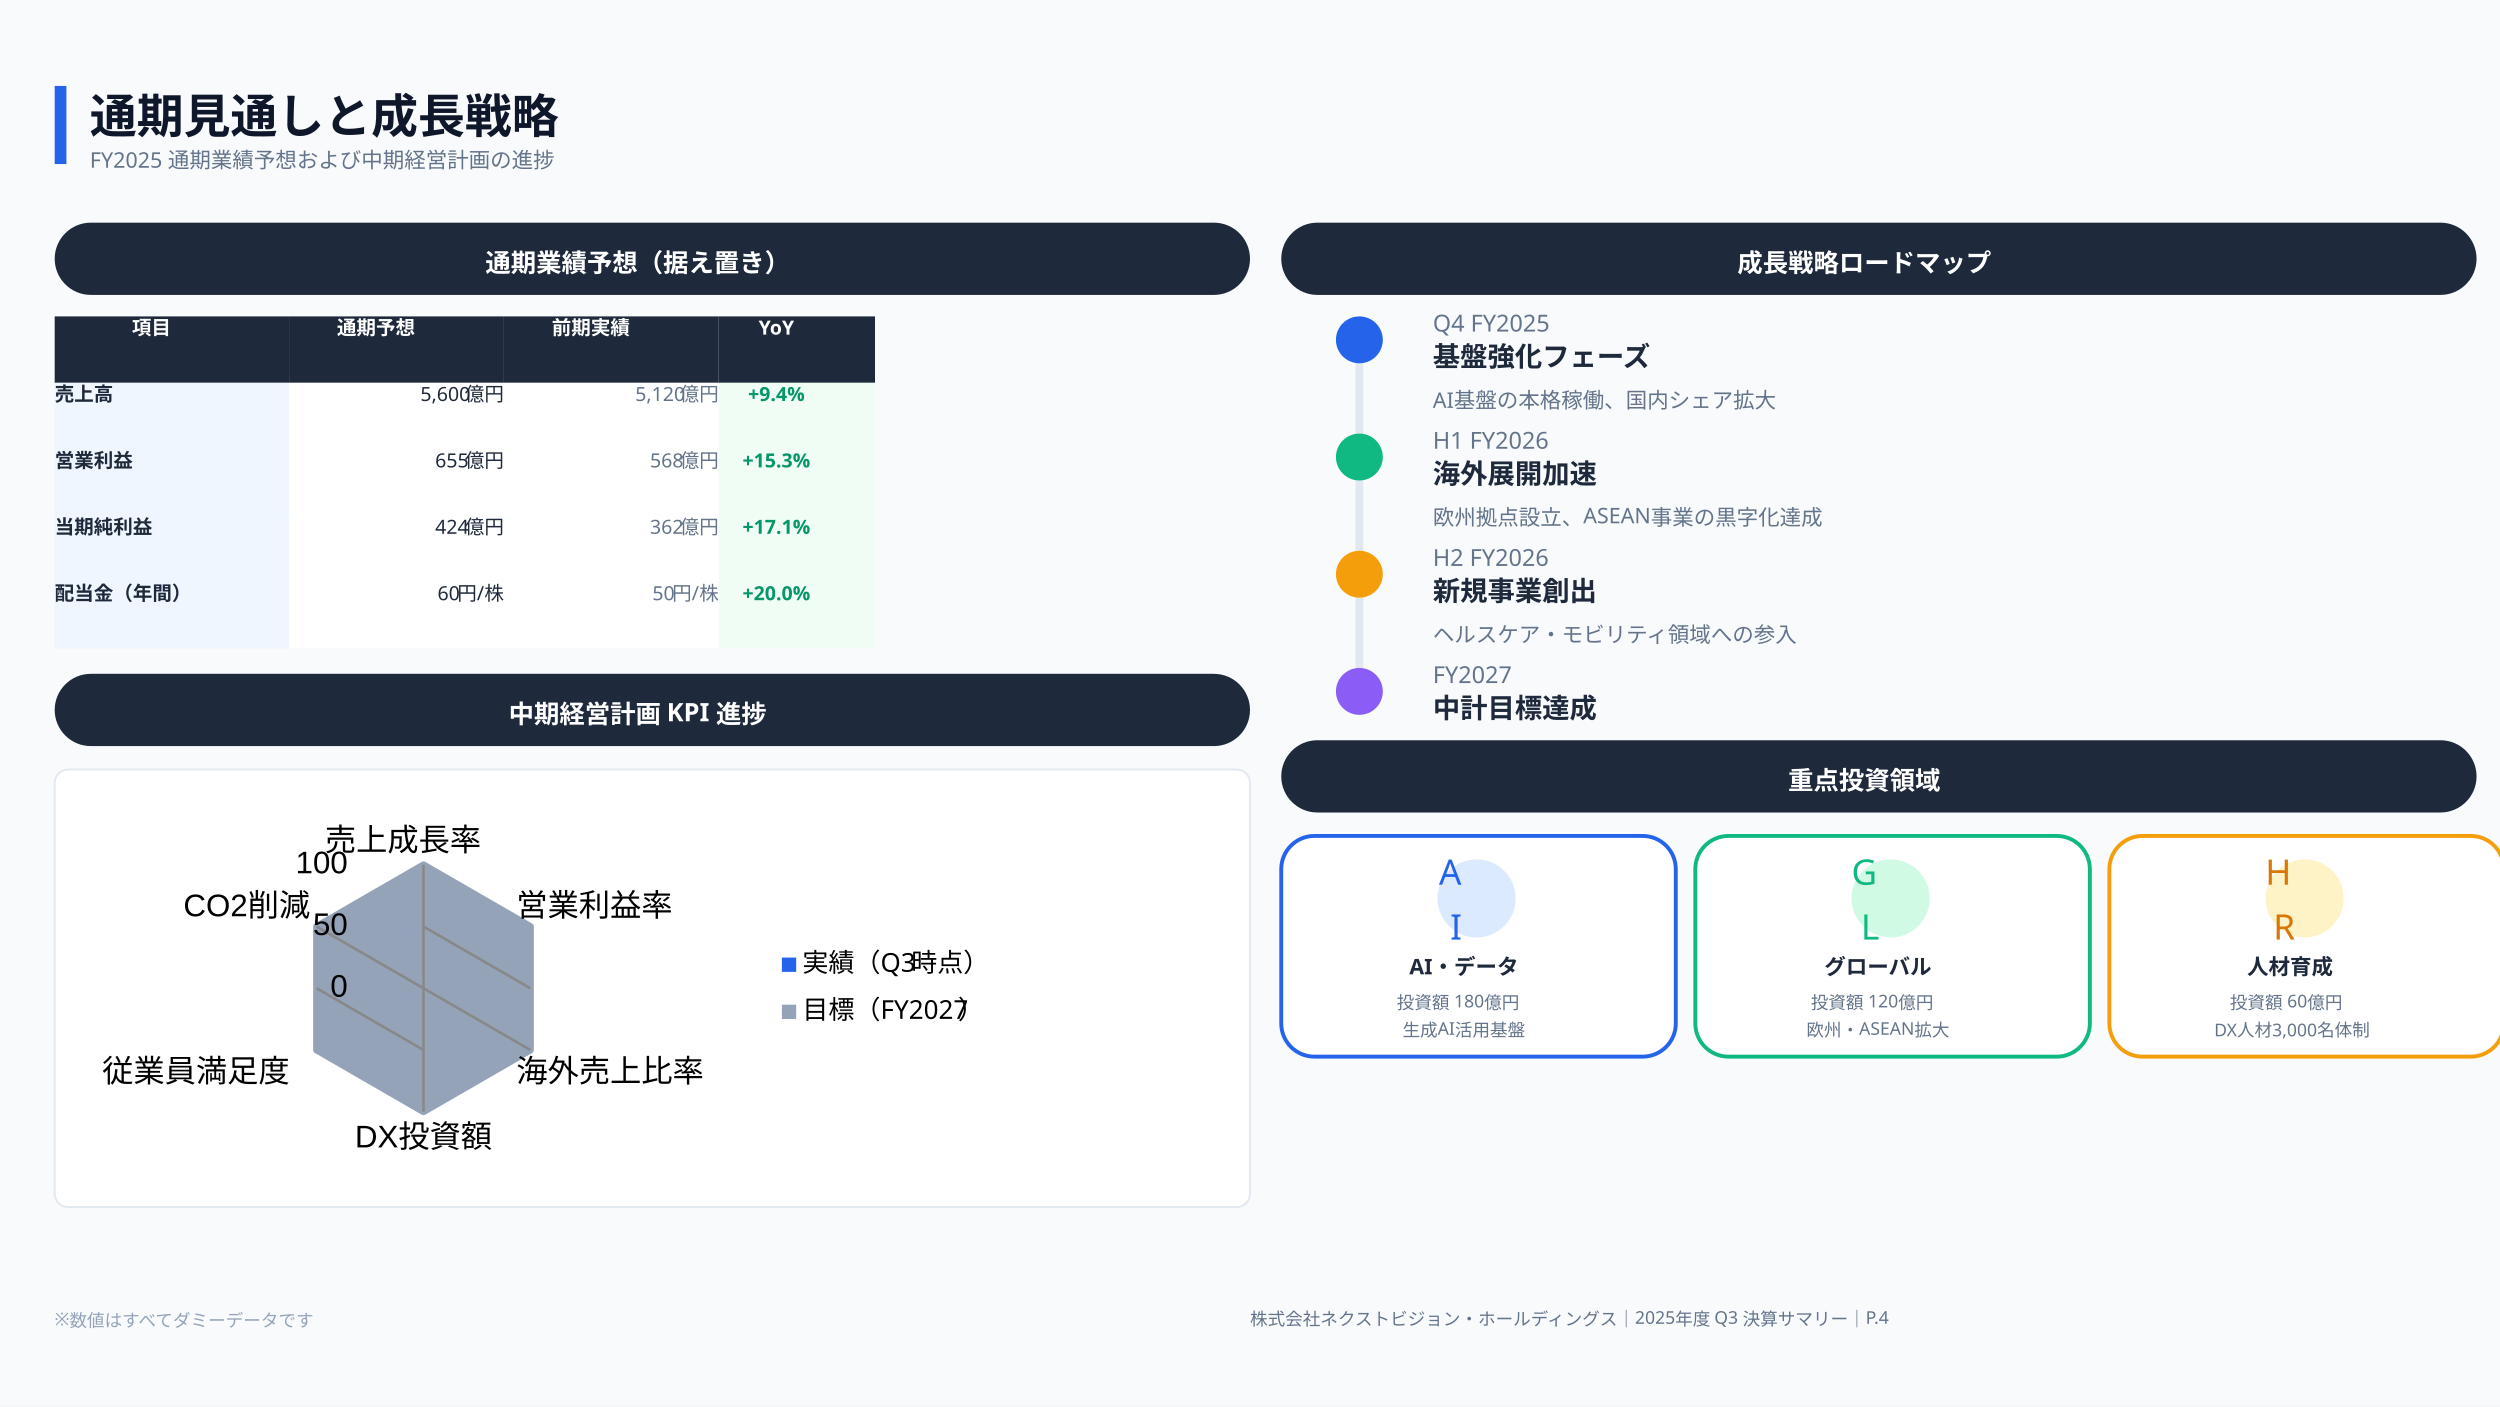
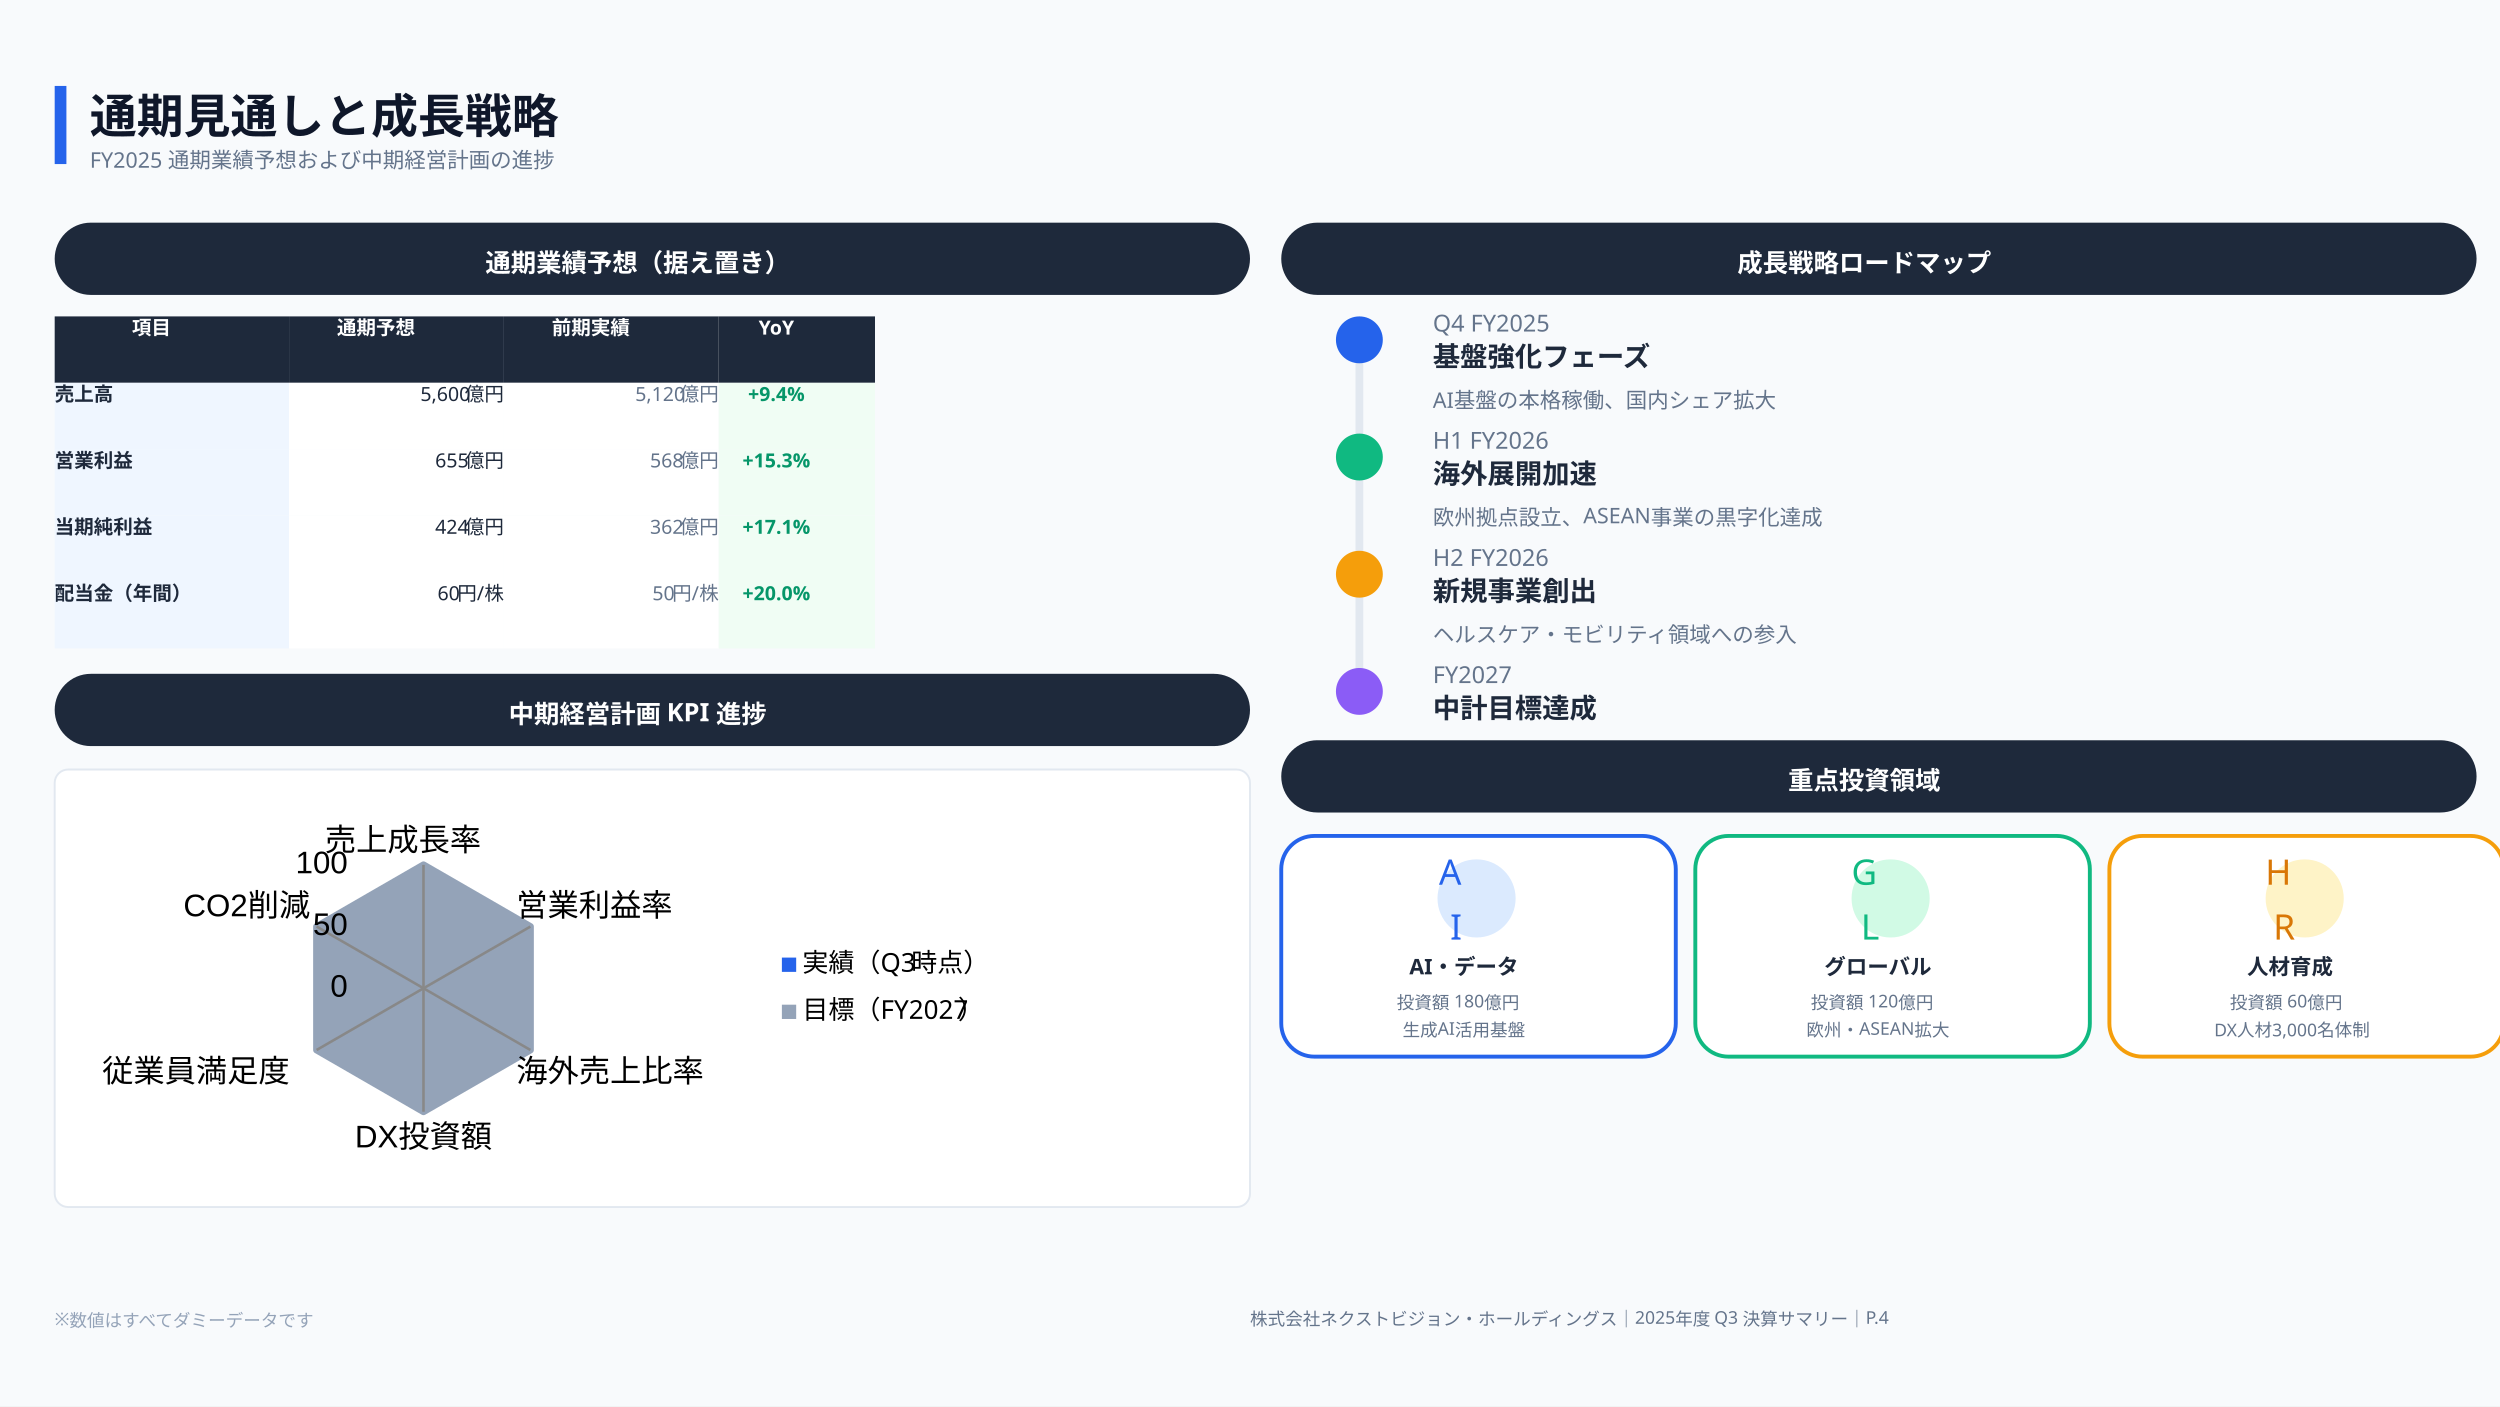
<svg xmlns="http://www.w3.org/2000/svg" viewBox="0 0 1280 720" width="1280" height="720">
  <rect width="1280" height="720" fill="#f8fafc" />
  <g role="img" aria-label="Shape 0" data-pptx-id="259.2" data-pptx-path="0" transform="translate(28, 44)">
    <rect fill="#2563eb" stroke-width="1.333" stroke="none" width="6" height="40" />
  </g>
  <g role="img" aria-label="Text 1" data-pptx-id="259.3" data-pptx-path="1" transform="translate(46, 40)">
    <rect fill="none" stroke-width="1.333" stroke="none" width="1206" height="32" />
    <text x="0" y="28.08" xml:space="preserve">
      <tspan x="0" dy="0" text-anchor="start" font-size="24" font-family="'Noto Sans JP', sans-serif" font-weight="bold" fill="#0f172a">通期見通しと成長戦略</tspan>
    </text>
  </g>
  <g role="img" aria-label="Text 2" data-pptx-id="259.4" data-pptx-path="2" transform="translate(46, 73)">
    <rect fill="none" stroke-width="1.333" stroke="none" width="1206" height="15" />
    <text x="0" y="12.87" xml:space="preserve">
      <tspan x="0" dy="0" text-anchor="start" font-size="11" font-family="'Noto Sans JP', sans-serif" fill="#64748b">FY2025 通期業績予想および中期経営計画の進捗</tspan>
    </text>
  </g>
  <g role="img" aria-label="Shape 3" data-pptx-id="259.5" data-pptx-path="3" transform="translate(28, 114)">
    <rect fill="#1e293b" stroke-width="1.333" stroke="none" width="612" height="37" rx="18.5" ry="18.5" />
  </g>
  <g role="img" aria-label="Text 4" data-pptx-id="259.6" data-pptx-path="4" transform="translate(38, 124)">
    <rect fill="none" stroke-width="1.333" stroke="none" width="592" height="18" />
    <text x="0" y="15.21" xml:space="preserve">
      <tspan x="296" dy="0" text-anchor="middle" font-size="13" font-family="'Noto Sans JP', sans-serif" font-weight="bold" fill="#ffffff">通期業績予想（据え置き）</tspan>
    </text>
  </g>
  <g role="img" aria-label="Table 0" data-pptx-id="259.5" data-pptx-path="5" transform="translate(28, 162)">
    <rect x="0" y="0" width="120" height="34" fill="#1e293b" />
    <g transform="translate(0, 0)">
      <text x="0" y="9.314" xml:space="preserve">
        <tspan x="60" dy="0" text-anchor="middle" font-size="10" font-family="游ゴシック, 'Noto Sans JP', Calibri, Carlito, sans-serif" font-weight="bold" fill="#ffffff">項目</tspan>
      </text>
    </g>
    <rect x="120" y="0" width="110" height="34" fill="#1e293b" />
    <g transform="translate(120, 0)">
      <text x="0" y="9.314" xml:space="preserve">
        <tspan x="55" dy="0" text-anchor="middle" font-size="10" font-family="游ゴシック, 'Noto Sans JP', Calibri, Carlito, sans-serif" font-weight="bold" fill="#ffffff">通期予想</tspan>
      </text>
    </g>
    <rect x="230" y="0" width="110" height="34" fill="#1e293b" />
    <g transform="translate(230, 0)">
      <text x="0" y="9.314" xml:space="preserve">
        <tspan x="55" dy="0" text-anchor="middle" font-size="10" font-family="游ゴシック, 'Noto Sans JP', Calibri, Carlito, sans-serif" font-weight="bold" fill="#ffffff">前期実績</tspan>
      </text>
    </g>
    <rect x="340" y="0" width="80" height="34" fill="#1e293b" />
    <g transform="translate(340, 0)">
      <text x="0" y="9.314" xml:space="preserve">
        <tspan x="40" dy="0" text-anchor="middle" font-size="10" font-family="Calibri, Carlito, 游ゴシック, 'Noto Sans JP', sans-serif" font-weight="bold" fill="#ffffff">YoY</tspan>
      </text>
    </g>
    <rect x="0" y="34" width="120" height="34" fill="#eff6ff" />
    <g transform="translate(0, 34)">
      <text x="0" y="9.314" xml:space="preserve">
        <tspan x="0" dy="0" text-anchor="start" font-size="10" font-family="游ゴシック, 'Noto Sans JP', Calibri, Carlito, sans-serif" font-weight="bold" fill="#1e293b">売上高</tspan>
      </text>
    </g>
    <rect x="120" y="34" width="110" height="34" fill="#ffffff" />
    <g transform="translate(120, 34)">
      <text x="0" y="9.314" xml:space="preserve">
        <tspan x="67.231" dy="0" text-anchor="start" font-size="10" font-family="Calibri, Carlito, 游ゴシック, 'Noto Sans JP', sans-serif" fill="#1e293b">5,600</tspan>
        <tspan x="90" text-anchor="start" font-size="10" font-family="游ゴシック, 'Noto Sans JP', Calibri, Carlito, sans-serif" fill="#1e293b">億円</tspan>
      </text>
    </g>
    <rect x="230" y="34" width="110" height="34" fill="#ffffff" />
    <g transform="translate(230, 34)">
      <text x="0" y="9.314" xml:space="preserve">
        <tspan x="67.231" dy="0" text-anchor="start" font-size="10" font-family="Calibri, Carlito, 游ゴシック, 'Noto Sans JP', sans-serif" fill="#64748b">5,120</tspan>
        <tspan x="90" text-anchor="start" font-size="10" font-family="游ゴシック, 'Noto Sans JP', Calibri, Carlito, sans-serif" fill="#64748b">億円</tspan>
      </text>
    </g>
    <rect x="340" y="34" width="80" height="34" fill="#f0fdf4" />
    <g transform="translate(340, 34)">
      <text x="0" y="9.314" xml:space="preserve">
        <tspan x="40" dy="0" text-anchor="middle" font-size="10" font-family="Calibri, Carlito, 游ゴシック, 'Noto Sans JP', sans-serif" font-weight="bold" fill="#059669">+9.4%</tspan>
      </text>
    </g>
    <rect x="0" y="68" width="120" height="34" fill="#eff6ff" />
    <g transform="translate(0, 68)">
      <text x="0" y="9.314" xml:space="preserve">
        <tspan x="0" dy="0" text-anchor="start" font-size="10" font-family="游ゴシック, 'Noto Sans JP', Calibri, Carlito, sans-serif" font-weight="bold" fill="#1e293b">営業利益</tspan>
      </text>
    </g>
    <rect x="120" y="68" width="110" height="34" fill="#ffffff" />
    <g transform="translate(120, 68)">
      <text x="0" y="9.314" xml:space="preserve">
        <tspan x="74.795" dy="0" text-anchor="start" font-size="10" font-family="Calibri, Carlito, 游ゴシック, 'Noto Sans JP', sans-serif" fill="#1e293b">655</tspan>
        <tspan x="90" text-anchor="start" font-size="10" font-family="游ゴシック, 'Noto Sans JP', Calibri, Carlito, sans-serif" fill="#1e293b">億円</tspan>
      </text>
    </g>
    <rect x="230" y="68" width="110" height="34" fill="#ffffff" />
    <g transform="translate(230, 68)">
      <text x="0" y="9.314" xml:space="preserve">
        <tspan x="74.795" dy="0" text-anchor="start" font-size="10" font-family="Calibri, Carlito, 游ゴシック, 'Noto Sans JP', sans-serif" fill="#64748b">568</tspan>
        <tspan x="90" text-anchor="start" font-size="10" font-family="游ゴシック, 'Noto Sans JP', Calibri, Carlito, sans-serif" fill="#64748b">億円</tspan>
      </text>
    </g>
    <rect x="340" y="68" width="80" height="34" fill="#f0fdf4" />
    <g transform="translate(340, 68)">
      <text x="0" y="9.314" xml:space="preserve">
        <tspan x="40" dy="0" text-anchor="middle" font-size="10" font-family="Calibri, Carlito, 游ゴシック, 'Noto Sans JP', sans-serif" font-weight="bold" fill="#059669">+15.3%</tspan>
      </text>
    </g>
    <rect x="0" y="102" width="120" height="34" fill="#eff6ff" />
    <g transform="translate(0, 102)">
      <text x="0" y="9.314" xml:space="preserve">
        <tspan x="0" dy="0" text-anchor="start" font-size="10" font-family="游ゴシック, 'Noto Sans JP', Calibri, Carlito, sans-serif" font-weight="bold" fill="#1e293b">当期純利益</tspan>
      </text>
    </g>
    <rect x="120" y="102" width="110" height="34" fill="#ffffff" />
    <g transform="translate(120, 102)">
      <text x="0" y="9.314" xml:space="preserve">
        <tspan x="74.795" dy="0" text-anchor="start" font-size="10" font-family="Calibri, Carlito, 游ゴシック, 'Noto Sans JP', sans-serif" fill="#1e293b">424</tspan>
        <tspan x="90" text-anchor="start" font-size="10" font-family="游ゴシック, 'Noto Sans JP', Calibri, Carlito, sans-serif" fill="#1e293b">億円</tspan>
      </text>
    </g>
    <rect x="230" y="102" width="110" height="34" fill="#ffffff" />
    <g transform="translate(230, 102)">
      <text x="0" y="9.314" xml:space="preserve">
        <tspan x="74.795" dy="0" text-anchor="start" font-size="10" font-family="Calibri, Carlito, 游ゴシック, 'Noto Sans JP', sans-serif" fill="#64748b">362</tspan>
        <tspan x="90" text-anchor="start" font-size="10" font-family="游ゴシック, 'Noto Sans JP', Calibri, Carlito, sans-serif" fill="#64748b">億円</tspan>
      </text>
    </g>
    <rect x="340" y="102" width="80" height="34" fill="#f0fdf4" />
    <g transform="translate(340, 102)">
      <text x="0" y="9.314" xml:space="preserve">
        <tspan x="40" dy="0" text-anchor="middle" font-size="10" font-family="Calibri, Carlito, 游ゴシック, 'Noto Sans JP', sans-serif" font-weight="bold" fill="#059669">+17.1%</tspan>
      </text>
    </g>
    <rect x="0" y="136" width="120" height="34" fill="#eff6ff" />
    <g transform="translate(0, 136)">
      <text x="0" y="9.314" xml:space="preserve">
        <tspan x="0" dy="0" text-anchor="start" font-size="10" font-family="游ゴシック, 'Noto Sans JP', Calibri, Carlito, sans-serif" font-weight="bold" fill="#1e293b">配当金（年間）</tspan>
      </text>
    </g>
    <rect x="120" y="136" width="110" height="34" fill="#ffffff" />
    <g transform="translate(120, 136)">
      <text x="0" y="9.314" xml:space="preserve">
        <tspan x="76.001" dy="0" text-anchor="start" font-size="10" font-family="Calibri, Carlito, 游ゴシック, 'Noto Sans JP', sans-serif" fill="#1e293b">60</tspan>
        <tspan x="86.138" text-anchor="start" font-size="10" font-family="游ゴシック, 'Noto Sans JP', Calibri, Carlito, sans-serif" fill="#1e293b">円</tspan>
        <tspan x="96.138" text-anchor="start" font-size="10" font-family="Calibri, Carlito, 游ゴシック, 'Noto Sans JP', sans-serif" fill="#1e293b">/</tspan>
        <tspan x="100" text-anchor="start" font-size="10" font-family="游ゴシック, 'Noto Sans JP', Calibri, Carlito, sans-serif" fill="#1e293b">株</tspan>
      </text>
    </g>
    <rect x="230" y="136" width="110" height="34" fill="#ffffff" />
    <g transform="translate(230, 136)">
      <text x="0" y="9.314" xml:space="preserve">
        <tspan x="76.001" dy="0" text-anchor="start" font-size="10" font-family="Calibri, Carlito, 游ゴシック, 'Noto Sans JP', sans-serif" fill="#64748b">50</tspan>
        <tspan x="86.138" text-anchor="start" font-size="10" font-family="游ゴシック, 'Noto Sans JP', Calibri, Carlito, sans-serif" fill="#64748b">円</tspan>
        <tspan x="96.138" text-anchor="start" font-size="10" font-family="Calibri, Carlito, 游ゴシック, 'Noto Sans JP', sans-serif" fill="#64748b">/</tspan>
        <tspan x="100" text-anchor="start" font-size="10" font-family="游ゴシック, 'Noto Sans JP', Calibri, Carlito, sans-serif" fill="#64748b">株</tspan>
      </text>
    </g>
    <rect x="340" y="136" width="80" height="34" fill="#f0fdf4" />
    <g transform="translate(340, 136)">
      <text x="0" y="9.314" xml:space="preserve">
        <tspan x="40" dy="0" text-anchor="middle" font-size="10" font-family="Calibri, Carlito, 游ゴシック, 'Noto Sans JP', sans-serif" font-weight="bold" fill="#059669">+20.0%</tspan>
      </text>
    </g>
  </g>
  <g role="img" aria-label="Shape 5" data-pptx-id="259.8" data-pptx-path="6" transform="translate(28, 345)">
    <rect fill="#1e293b" stroke-width="1.333" stroke="none" width="612" height="37" rx="18.5" ry="18.5" />
  </g>
  <g role="img" aria-label="Text 6" data-pptx-id="259.9" data-pptx-path="7" transform="translate(38, 355)">
    <rect fill="none" stroke-width="1.333" stroke="none" width="592" height="18" />
    <text x="0" y="15.21" xml:space="preserve">
      <tspan x="296" dy="0" text-anchor="middle" font-size="13" font-family="'Noto Sans JP', sans-serif" font-weight="bold" fill="#ffffff">中期経営計画 KPI 進捗</tspan>
    </text>
  </g>
  <g role="img" aria-label="Shape 7" data-pptx-id="259.10" data-pptx-path="8" transform="translate(28, 394)">
    <rect fill="#ffffff" stroke-width="1" stroke="#e2e8f0" width="612" height="224" rx="6.857" ry="6.857" />
  </g>
  <g role="img" aria-label="Chart 0" data-pptx-id="259.11" data-pptx-path="9" transform="translate(40, 406) scale(1, 1) translate(0, 0)">
    <g transform="translate(149.465, 68.404)">
      <path fill="none" stroke-width="1.333" stroke="#888888" stroke-linecap="butt" stroke-linejoin="round" d="M 20.522 0 L 41.045 11.849 L 41.045 35.546 L 20.522 47.395 L 0 35.546 L 0 11.849 L 20.522 0" transform="scale(1.333333, 1.333333)" />
    </g>
    <g transform="translate(122.102, 36.807)">
      <path fill="none" stroke-width="1.333" stroke="#888888" stroke-linecap="butt" stroke-linejoin="round" d="M 41.045 0 L 82.09 23.697 L 82.09 71.092 L 41.045 94.789 L 0 71.092 L 0 23.697 L 41.045 0" transform="scale(1.333333, 1.333333)" />
    </g>
    <g transform="translate(135.784, 46.286)">
      <path fill="#2563eb" stroke-width="2.667" stroke="#2563eb" stroke-linecap="butt" stroke-linejoin="round" d="M 30.784 0 L 63.62 21.328 L 59.515 56.873 L 30.784 82.941 L 0 58.058 L 4.104 24.882 Z" transform="scale(1.333333, 1.333333)" />
    </g>
    <g transform="translate(122.102, 36.807)">
      <path fill="#94a3b8" stroke-width="2.667" stroke="#94a3b8" stroke-linecap="butt" stroke-linejoin="round" d="M 41.045 0 L 82.09 23.697 L 82.09 71.092 L 41.045 94.789 L 0 71.092 L 0 23.697 Z" transform="scale(1.333333, 1.333333)" />
    </g>
    <g transform="translate(176.829, 36.807)">
      <line stroke-width="1.333" stroke="#888888" stroke-linecap="butt" stroke-linejoin="round" fill="none" x1="0" y1="0" x2="0" y2="63.193" />
    </g>
-     <g transform="translate(176.829, 68.404)">
+     <g transform="translate(176.829, 68.404) translate(0, 31.596) scale(1, -1)">
      <line stroke-width="1.333" stroke="#888888" stroke-linecap="butt" stroke-linejoin="round" fill="none" x1="0" y1="0" x2="54.727" y2="31.596" />
    </g>
    <g transform="translate(176.829, 100)">
      <line stroke-width="1.333" stroke="#888888" stroke-linecap="butt" stroke-linejoin="round" fill="none" x1="0" y1="0" x2="54.727" y2="31.596" />
    </g>
    <g transform="translate(176.829, 100)">
      <line stroke-width="1.333" stroke="#888888" stroke-linecap="butt" stroke-linejoin="round" fill="none" x1="0" y1="0" x2="0" y2="63.193" />
    </g>
-     <g transform="translate(122.102, 100)">
+     <g transform="translate(122.102, 100) translate(0, 31.596) scale(1, -1)">
      <line stroke-width="1.333" stroke="#888888" stroke-linecap="butt" stroke-linejoin="round" fill="none" x1="0" y1="0" x2="54.727" y2="31.596" />
    </g>
    <g transform="translate(122.102, 68.404)">
      <line stroke-width="1.333" stroke="#888888" stroke-linecap="butt" stroke-linejoin="round" fill="none" x1="0" y1="0" x2="54.727" y2="31.596" />
    </g>
    <g transform="translate(134.133, 88.511)">
      <rect fill="none" stroke="none" width="24.898" height="26.812" />
      <text x="0" y="15.809" xml:space="preserve">
        <tspan x="24.898" dy="0" text-anchor="end" font-size="16" font-family="Arial, Arimo, 游ゴシック, 'Noto Sans JP', sans-serif" fill="#000000">0</tspan>
      </text>
    </g>
    <g transform="translate(125.235, 56.914)">
      <rect fill="none" stroke="none" width="33.797" height="26.812" />
      <text x="0" y="15.809" xml:space="preserve">
        <tspan x="33.797" dy="0" text-anchor="end" font-size="16" font-family="Arial, Arimo, 游ゴシック, 'Noto Sans JP', sans-serif" fill="#000000">50</tspan>
      </text>
    </g>
    <g transform="translate(116.337, 25.318)">
      <rect fill="none" stroke="none" width="42.695" height="26.812" />
      <text x="0" y="15.809" xml:space="preserve">
        <tspan x="42.695" dy="0" text-anchor="end" font-size="16" font-family="Arial, Arimo, 游ゴシック, 'Noto Sans JP', sans-serif" fill="#000000">100</tspan>
      </text>
    </g>
    <g transform="translate(128.829, 13.807)">
      <rect fill="none" stroke="none" width="96" height="26.812" />
      <text x="0" y="15.809" xml:space="preserve">
        <tspan x="48" dy="0" text-anchor="middle" font-size="16" font-family="游ゴシック, 'Noto Sans JP', Arial, Arimo, sans-serif" fill="#000000">売上成長率</tspan>
      </text>
    </g>
    <g transform="translate(226.846, 47.304)">
      <rect fill="none" stroke="none" width="96" height="26.812" />
      <text x="0" y="15.809" xml:space="preserve">
        <tspan x="48" dy="0" text-anchor="middle" font-size="16" font-family="游ゴシック, 'Noto Sans JP', Arial, Arimo, sans-serif" fill="#000000">営業利益率</tspan>
      </text>
    </g>
    <g transform="translate(226.846, 132.171)">
      <rect fill="none" stroke="none" width="112" height="26.812" />
      <text x="0" y="15.809" xml:space="preserve">
        <tspan x="56" dy="0" text-anchor="middle" font-size="16" font-family="游ゴシック, 'Noto Sans JP', Arial, Arimo, sans-serif" fill="#000000">海外売上比率</tspan>
      </text>
    </g>
    <g transform="translate(133.715, 165.668)">
      <rect fill="none" stroke="none" width="86.227" height="26.812" />
      <text x="0" y="15.809" xml:space="preserve">
        <tspan x="8" dy="0" text-anchor="start" font-size="16" font-family="Arial, Arimo, 游ゴシック, 'Noto Sans JP', sans-serif" fill="#000000">DX</tspan>
        <tspan x="30.227" text-anchor="start" font-size="16" font-family="游ゴシック, 'Noto Sans JP', Arial, Arimo, sans-serif" fill="#000000">投資額</tspan>
      </text>
    </g>
    <g transform="translate(14.811, 132.171)">
      <rect fill="none" stroke="none" width="112" height="26.812" />
      <text x="0" y="15.809" xml:space="preserve">
        <tspan x="56" dy="0" text-anchor="middle" font-size="16" font-family="游ゴシック, 'Noto Sans JP', Arial, Arimo, sans-serif" fill="#000000">従業員満足度</tspan>
      </text>
    </g>
    <g transform="translate(45.913, 47.304)">
      <rect fill="none" stroke="none" width="80.898" height="26.812" />
      <text x="0" y="15.809" xml:space="preserve">
        <tspan x="8" dy="0" text-anchor="start" font-size="16" font-family="Arial, Arimo, 游ゴシック, 'Noto Sans JP', sans-serif" fill="#000000">CO2</tspan>
        <tspan x="40.898" text-anchor="start" font-size="16" font-family="游ゴシック, 'Noto Sans JP', Arial, Arimo, sans-serif" fill="#000000">削減</tspan>
      </text>
    </g>
    <g transform="translate(360.324, 84.283)">
      <rect fill="#2563eb" stroke="none" width="7.32" height="7.32" />
    </g>
    <g transform="translate(370.804, 79.124)">
      <rect fill="none" stroke="none" width="100.529" height="24.414" />
      <text x="0" y="12.419" xml:space="preserve">
        <tspan x="0" dy="0" text-anchor="start" font-size="13.333" font-family="游ゴシック, 'Noto Sans JP', Calibri, Carlito, sans-serif" fill="#000000">実績（</tspan>
        <tspan x="40" text-anchor="start" font-size="13.333" font-family="Calibri, Carlito, 游ゴシック, 'Noto Sans JP', sans-serif" fill="#000000">Q3</tspan>
        <tspan x="55.729" text-anchor="start" font-size="13.333" font-family="游ゴシック, 'Noto Sans JP', Calibri, Carlito, sans-serif" fill="#000000">時点）</tspan>
      </text>
    </g>
    <g transform="translate(360.324, 108.397)">
      <rect fill="#94a3b8" stroke="none" width="7.32" height="7.32" />
    </g>
    <g transform="translate(370.804, 103.237)">
      <rect fill="none" stroke="none" width="100.529" height="24.414" />
      <text x="0" y="12.419" xml:space="preserve">
        <tspan x="0" dy="0" text-anchor="start" font-size="13.333" font-family="游ゴシック, 'Noto Sans JP', Calibri, Carlito, sans-serif" fill="#000000">目標（</tspan>
        <tspan x="40" text-anchor="start" font-size="13.333" font-family="Calibri, Carlito, 游ゴシック, 'Noto Sans JP', sans-serif" fill="#000000">FY2027</tspan>
        <tspan x="79.655" text-anchor="start" font-size="13.333" font-family="游ゴシック, 'Noto Sans JP', Calibri, Carlito, sans-serif" fill="#000000">）</tspan>
      </text>
    </g>
  </g>
  <g role="img" aria-label="Shape 8" data-pptx-id="259.12" data-pptx-path="10" transform="translate(656, 114)">
    <rect fill="#1e293b" stroke-width="1.333" stroke="none" width="612" height="37" rx="18.5" ry="18.5" />
  </g>
  <g role="img" aria-label="Text 9" data-pptx-id="259.13" data-pptx-path="11" transform="translate(666, 124)">
    <rect fill="none" stroke-width="1.333" stroke="none" width="592" height="18" />
    <text x="0" y="15.21" xml:space="preserve">
      <tspan x="296" dy="0" text-anchor="middle" font-size="13" font-family="'Noto Sans JP', sans-serif" font-weight="bold" fill="#ffffff">成長戦略ロードマップ</tspan>
    </text>
  </g>
  <g role="img" aria-label="Shape 10" data-pptx-id="259.14" data-pptx-path="12" transform="translate(696, 174)">
    <line fill="none" stroke-width="4" stroke="#e2e8f0" x1="0" y1="0" x2="0" y2="180" />
  </g>
  <g role="img" aria-label="Shape 11" data-pptx-id="259.15" data-pptx-path="13" transform="translate(684, 162)">
    <ellipse fill="#2563eb" stroke-width="1.333" stroke="none" cx="12" cy="12" rx="12" ry="12" />
  </g>
  <g role="img" aria-label="Text 12" data-pptx-id="259.16" data-pptx-path="14" transform="translate(724, 158)">
    <rect fill="none" stroke-width="1.333" stroke="none" width="100" height="20" />
    <text x="0" y="11.744" xml:space="preserve">
      <tspan x="9.6" dy="0" text-anchor="start" font-size="12" font-family="'Noto Sans JP', sans-serif" fill="#64748b">Q4 FY2025</tspan>
    </text>
  </g>
  <g role="img" aria-label="Text 13" data-pptx-id="259.17" data-pptx-path="15" transform="translate(724, 170)">
    <rect fill="none" stroke-width="1.333" stroke="none" width="532" height="24" />
    <text x="0" y="17.568" xml:space="preserve">
      <tspan x="9.6" dy="0" text-anchor="start" font-size="14" font-family="'Noto Sans JP', sans-serif" font-weight="bold" fill="#1e293b">基盤強化フェーズ</tspan>
    </text>
  </g>
  <g role="img" aria-label="Text 14" data-pptx-id="259.18" data-pptx-path="16" transform="translate(724, 194)">
    <rect fill="none" stroke-width="1.333" stroke="none" width="532" height="32" />
    <text x="0" y="14.832" xml:space="preserve">
      <tspan x="9.6" dy="0" text-anchor="start" font-size="11" font-family="'Noto Sans JP', sans-serif" fill="#64748b">AI基盤の本格稼働、国内シェア拡大</tspan>
    </text>
  </g>
  <g role="img" aria-label="Shape 15" data-pptx-id="259.19" data-pptx-path="17" transform="translate(684, 222)">
    <ellipse fill="#10b981" stroke-width="1.333" stroke="none" cx="12" cy="12" rx="12" ry="12" />
  </g>
  <g role="img" aria-label="Text 16" data-pptx-id="259.20" data-pptx-path="18" transform="translate(724, 218)">
    <rect fill="none" stroke-width="1.333" stroke="none" width="100" height="20" />
    <text x="0" y="11.744" xml:space="preserve">
      <tspan x="9.6" dy="0" text-anchor="start" font-size="12" font-family="'Noto Sans JP', sans-serif" fill="#64748b">H1 FY2026</tspan>
    </text>
  </g>
  <g role="img" aria-label="Text 17" data-pptx-id="259.21" data-pptx-path="19" transform="translate(724, 230)">
    <rect fill="none" stroke-width="1.333" stroke="none" width="532" height="24" />
    <text x="0" y="17.568" xml:space="preserve">
      <tspan x="9.6" dy="0" text-anchor="start" font-size="14" font-family="'Noto Sans JP', sans-serif" font-weight="bold" fill="#1e293b">海外展開加速</tspan>
    </text>
  </g>
  <g role="img" aria-label="Text 18" data-pptx-id="259.22" data-pptx-path="20" transform="translate(724, 254)">
    <rect fill="none" stroke-width="1.333" stroke="none" width="532" height="32" />
    <text x="0" y="14.832" xml:space="preserve">
      <tspan x="9.6" dy="0" text-anchor="start" font-size="11" font-family="'Noto Sans JP', sans-serif" fill="#64748b">欧州拠点設立、ASEAN事業の黒字化達成</tspan>
    </text>
  </g>
  <g role="img" aria-label="Shape 19" data-pptx-id="259.23" data-pptx-path="21" transform="translate(684, 282)">
    <ellipse fill="#f59e0b" stroke-width="1.333" stroke="none" cx="12" cy="12" rx="12" ry="12" />
  </g>
  <g role="img" aria-label="Text 20" data-pptx-id="259.24" data-pptx-path="22" transform="translate(724, 278)">
    <rect fill="none" stroke-width="1.333" stroke="none" width="100" height="20" />
    <text x="0" y="11.744" xml:space="preserve">
      <tspan x="9.6" dy="0" text-anchor="start" font-size="12" font-family="'Noto Sans JP', sans-serif" fill="#64748b">H2 FY2026</tspan>
    </text>
  </g>
  <g role="img" aria-label="Text 21" data-pptx-id="259.25" data-pptx-path="23" transform="translate(724, 290)">
    <rect fill="none" stroke-width="1.333" stroke="none" width="532" height="24" />
    <text x="0" y="17.568" xml:space="preserve">
      <tspan x="9.6" dy="0" text-anchor="start" font-size="14" font-family="'Noto Sans JP', sans-serif" font-weight="bold" fill="#1e293b">新規事業創出</tspan>
    </text>
  </g>
  <g role="img" aria-label="Text 22" data-pptx-id="259.26" data-pptx-path="24" transform="translate(724, 314)">
    <rect fill="none" stroke-width="1.333" stroke="none" width="532" height="32" />
    <text x="0" y="14.832" xml:space="preserve">
      <tspan x="9.6" dy="0" text-anchor="start" font-size="11" font-family="'Noto Sans JP', sans-serif" fill="#64748b">ヘルスケア・モビリティ領域への参入</tspan>
    </text>
  </g>
  <g role="img" aria-label="Shape 23" data-pptx-id="259.27" data-pptx-path="25" transform="translate(684, 342)">
    <ellipse fill="#8b5cf6" stroke-width="1.333" stroke="none" cx="12" cy="12" rx="12" ry="12" />
  </g>
  <g role="img" aria-label="Text 24" data-pptx-id="259.28" data-pptx-path="26" transform="translate(724, 338)">
    <rect fill="none" stroke-width="1.333" stroke="none" width="100" height="20" />
    <text x="0" y="11.744" xml:space="preserve">
      <tspan x="9.6" dy="0" text-anchor="start" font-size="12" font-family="'Noto Sans JP', sans-serif" fill="#64748b">FY2027</tspan>
    </text>
  </g>
  <g role="img" aria-label="Text 25" data-pptx-id="259.29" data-pptx-path="27" transform="translate(724, 350)">
    <rect fill="none" stroke-width="1.333" stroke="none" width="532" height="24" />
    <text x="0" y="17.568" xml:space="preserve">
      <tspan x="9.6" dy="0" text-anchor="start" font-size="14" font-family="'Noto Sans JP', sans-serif" font-weight="bold" fill="#1e293b">中計目標達成</tspan>
    </text>
  </g>
  <g role="img" aria-label="Text 26" data-pptx-id="259.30" data-pptx-path="28" transform="translate(724, 374)">
    <rect fill="none" stroke-width="1.333" stroke="none" width="532" height="32" />
    <text x="0" y="14.832" xml:space="preserve">
      <tspan x="9.6" dy="0" text-anchor="start" font-size="11" font-family="'Noto Sans JP', sans-serif" fill="#64748b">売上高7,000億円、営業利益率15%の達成</tspan>
    </text>
  </g>
  <g role="img" aria-label="Shape 27" data-pptx-id="259.31" data-pptx-path="29" transform="translate(656, 379)">
    <rect fill="#1e293b" stroke-width="1.333" stroke="none" width="612" height="37" rx="18.5" ry="18.5" />
  </g>
  <g role="img" aria-label="Text 28" data-pptx-id="259.32" data-pptx-path="30" transform="translate(666, 389)">
    <rect fill="none" stroke-width="1.333" stroke="none" width="592" height="18" />
    <text x="0" y="15.21" xml:space="preserve">
      <tspan x="296" dy="0" text-anchor="middle" font-size="13" font-family="'Noto Sans JP', sans-serif" font-weight="bold" fill="#ffffff">重点投資領域</tspan>
    </text>
  </g>
  <g role="img" aria-label="Shape 29" data-pptx-id="259.33" data-pptx-path="31" transform="translate(656, 428)">
    <rect fill="#ffffff" stroke-width="2" stroke="#2563eb" width="202" height="113" rx="16.991" ry="16.991" />
  </g>
  <g role="img" aria-label="Text 30" data-pptx-id="259.34" data-pptx-path="32" transform="translate(736, 440)">
    <ellipse fill="#dbeafe" stroke-width="1.333" stroke="none" cx="20" cy="20" rx="20" ry="20" />
    <g transform="translate(5.858, 5.858)">
      <text x="0" y="7.122" xml:space="preserve">
        <tspan x="14.142" dy="0" text-anchor="middle" font-size="18" font-family="'Noto Sans JP', sans-serif" fill="#2563eb">A</tspan>
        <tspan x="14.142" dy="28.08" text-anchor="middle" font-size="18" font-family="'Noto Sans JP', sans-serif" fill="#2563eb">I</tspan>
      </text>
    </g>
  </g>
  <g role="img" aria-label="Text 31" data-pptx-id="259.35" data-pptx-path="33" transform="translate(724, 486)">
    <rect fill="none" stroke-width="1.333" stroke="none" width="66" height="15" />
    <text x="0" y="12.87" xml:space="preserve">
      <tspan x="33" dy="0" text-anchor="middle" font-size="11" font-family="'Noto Sans JP', sans-serif" font-weight="bold" fill="#1e293b">AI・データ</tspan>
    </text>
  </g>
  <g role="img" aria-label="Text 32" data-pptx-id="259.36" data-pptx-path="34" transform="translate(720, 506)">
    <rect fill="none" stroke-width="1.333" stroke="none" width="74" height="25" />
    <text x="0" y="10.53" xml:space="preserve">
      <tspan x="37" dy="0" text-anchor="middle" font-size="9" font-family="'Noto Sans JP', sans-serif" fill="#64748b">投資額 180億円</tspan>
      <tspan x="37" dy="14.04" text-anchor="middle" font-size="9" font-family="'Noto Sans JP', sans-serif" fill="#64748b">生成AI活用基盤</tspan>
    </text>
  </g>
  <g role="img" aria-label="Shape 33" data-pptx-id="259.37" data-pptx-path="35" transform="translate(868, 428)">
    <rect fill="#ffffff" stroke-width="2" stroke="#10b981" width="202" height="113" rx="16.991" ry="16.991" />
  </g>
  <g role="img" aria-label="Text 34" data-pptx-id="259.38" data-pptx-path="36" transform="translate(948, 440)">
    <ellipse fill="#d1fae5" stroke-width="1.333" stroke="none" cx="20" cy="20" rx="20" ry="20" />
    <g transform="translate(5.858, 5.858)">
      <text x="0" y="7.122" xml:space="preserve">
        <tspan x="14.142" dy="0" text-anchor="middle" font-size="18" font-family="'Noto Sans JP', sans-serif" fill="#10b981">G</tspan>
        <tspan x="14.142" dy="28.08" text-anchor="middle" font-size="18" font-family="'Noto Sans JP', sans-serif" fill="#10b981">L</tspan>
      </text>
    </g>
  </g>
  <g role="img" aria-label="Text 35" data-pptx-id="259.39" data-pptx-path="37" transform="translate(936, 486)">
    <rect fill="none" stroke-width="1.333" stroke="none" width="66" height="15" />
    <text x="0" y="12.87" xml:space="preserve">
      <tspan x="33" dy="0" text-anchor="middle" font-size="11" font-family="'Noto Sans JP', sans-serif" font-weight="bold" fill="#1e293b">グローバル</tspan>
    </text>
  </g>
  <g role="img" aria-label="Text 36" data-pptx-id="259.40" data-pptx-path="38" transform="translate(927, 506)">
    <rect fill="none" stroke-width="1.333" stroke="none" width="84" height="25" />
    <text x="0" y="10.53" xml:space="preserve">
      <tspan x="42" dy="0" text-anchor="middle" font-size="9" font-family="'Noto Sans JP', sans-serif" fill="#64748b">投資額 120億円</tspan>
      <tspan x="42" dy="14.04" text-anchor="middle" font-size="9" font-family="'Noto Sans JP', sans-serif" fill="#64748b">欧州・ASEAN拡大</tspan>
    </text>
  </g>
  <g role="img" aria-label="Shape 37" data-pptx-id="259.41" data-pptx-path="39" transform="translate(1080, 428)">
    <rect fill="#ffffff" stroke-width="2" stroke="#f59e0b" width="202" height="113" rx="16.991" ry="16.991" />
  </g>
  <g role="img" aria-label="Text 38" data-pptx-id="259.42" data-pptx-path="40" transform="translate(1160, 440)">
    <ellipse fill="#fef3c7" stroke-width="1.333" stroke="none" cx="20" cy="20" rx="20" ry="20" />
    <g transform="translate(5.858, 5.858)">
      <text x="0" y="7.122" xml:space="preserve">
        <tspan x="14.142" dy="0" text-anchor="middle" font-size="18" font-family="'Noto Sans JP', sans-serif" fill="#d97706">H</tspan>
        <tspan x="14.142" dy="28.08" text-anchor="middle" font-size="18" font-family="'Noto Sans JP', sans-serif" fill="#d97706">R</tspan>
      </text>
    </g>
  </g>
  <g role="img" aria-label="Text 39" data-pptx-id="259.43" data-pptx-path="41" transform="translate(1153, 486)">
    <rect fill="none" stroke-width="1.333" stroke="none" width="54" height="15" />
    <text x="0" y="12.87" xml:space="preserve">
      <tspan x="27" dy="0" text-anchor="middle" font-size="11" font-family="'Noto Sans JP', sans-serif" font-weight="bold" fill="#1e293b">人材育成</tspan>
    </text>
  </g>
  <g role="img" aria-label="Text 40" data-pptx-id="259.44" data-pptx-path="42" transform="translate(1136, 506)">
    <rect fill="none" stroke-width="1.333" stroke="none" width="90" height="25" />
    <text x="0" y="10.53" xml:space="preserve">
      <tspan x="45" dy="0" text-anchor="middle" font-size="9" font-family="'Noto Sans JP', sans-serif" fill="#64748b">投資額 60億円</tspan>
      <tspan x="45" dy="14.04" text-anchor="middle" font-size="9" font-family="'Noto Sans JP', sans-serif" fill="#64748b">DX人材3,000名体制</tspan>
    </text>
  </g>
  <g role="img" aria-label="Text 41" data-pptx-id="259.45" data-pptx-path="43" transform="translate(28, 668)">
    <rect fill="none" stroke-width="1.333" stroke="none" width="612" height="12" />
    <text x="0" y="10.53" xml:space="preserve">
      <tspan x="0" dy="0" text-anchor="start" font-size="9" font-family="'Noto Sans JP', sans-serif" fill="#94a3b8">※数値はすべてダミーデータです</tspan>
    </text>
  </g>
  <g role="img" aria-label="Text 42" data-pptx-id="259.46" data-pptx-path="44" transform="translate(640, 668)">
    <rect fill="none" stroke-width="1.333" stroke="none" width="612" height="12" />
    <text x="0" y="10.53" xml:space="preserve">
      <tspan x="0" dy="0" text-anchor="start" font-size="9" font-family="'Noto Sans JP', sans-serif" fill="#64748b">株式会社ネクストビジョン・ホールディングス｜2025年度 Q3 決算サマリー｜P.4</tspan>
    </text>
  </g>
</svg>
